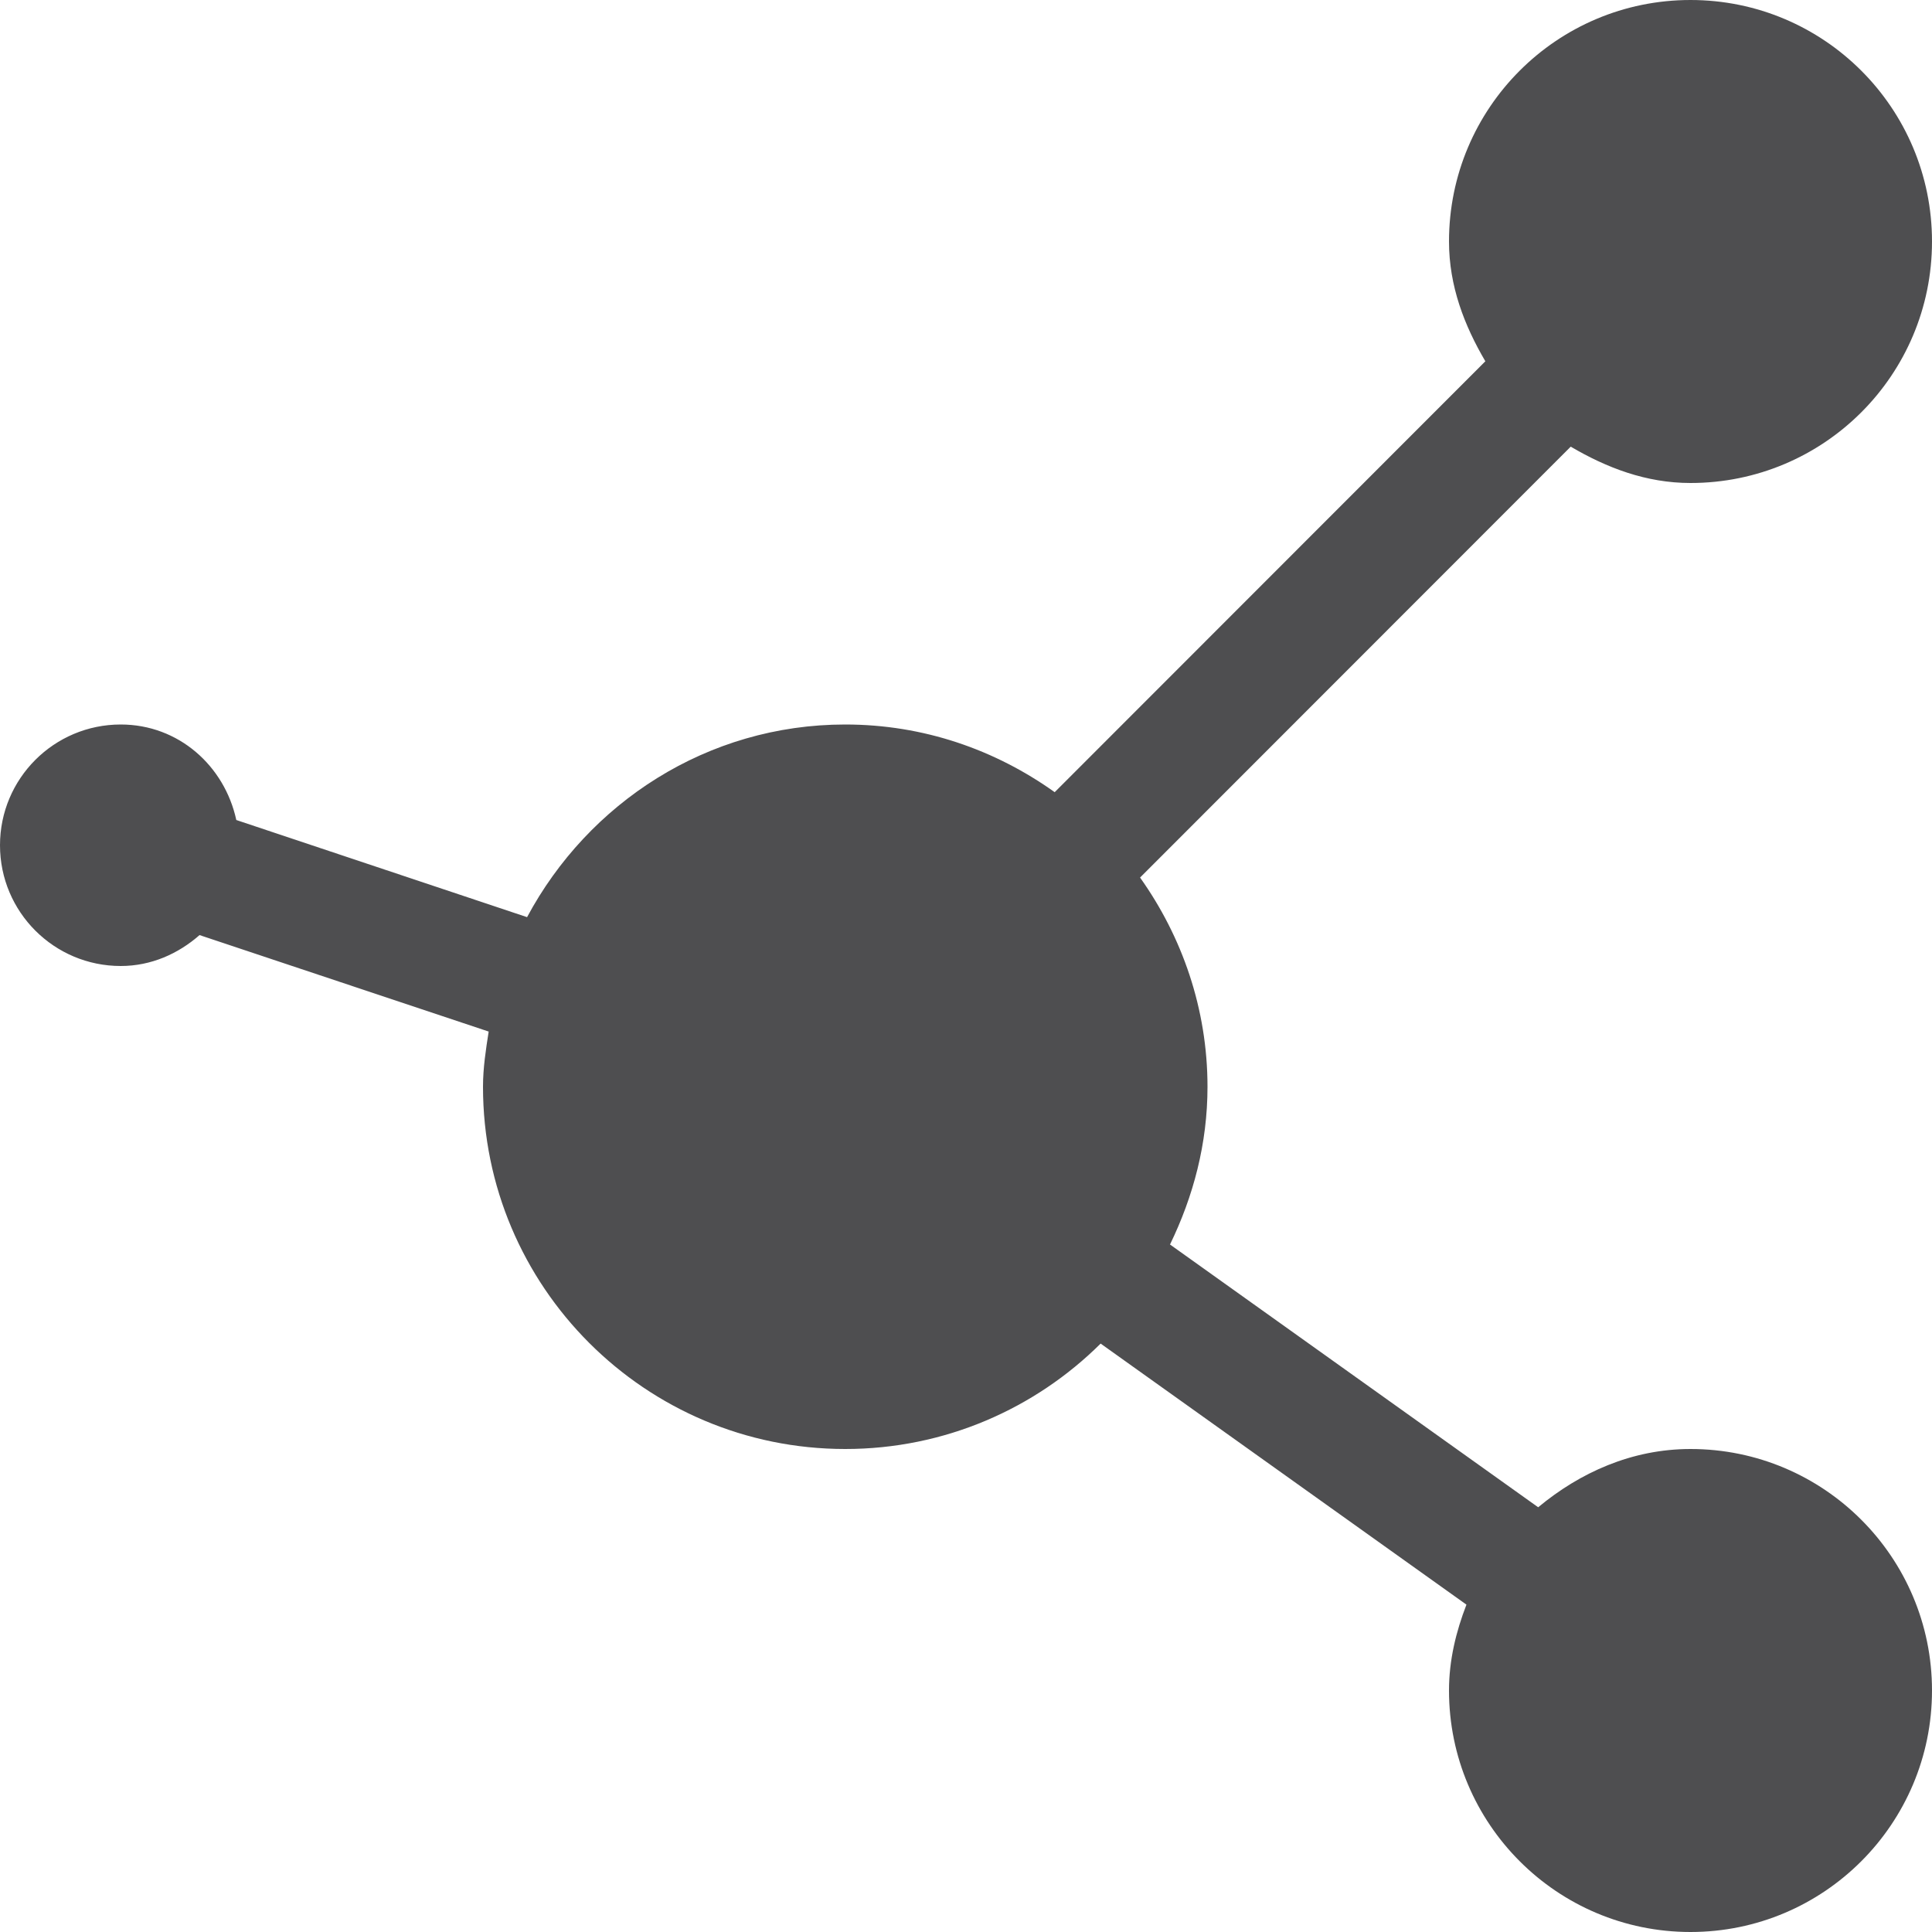
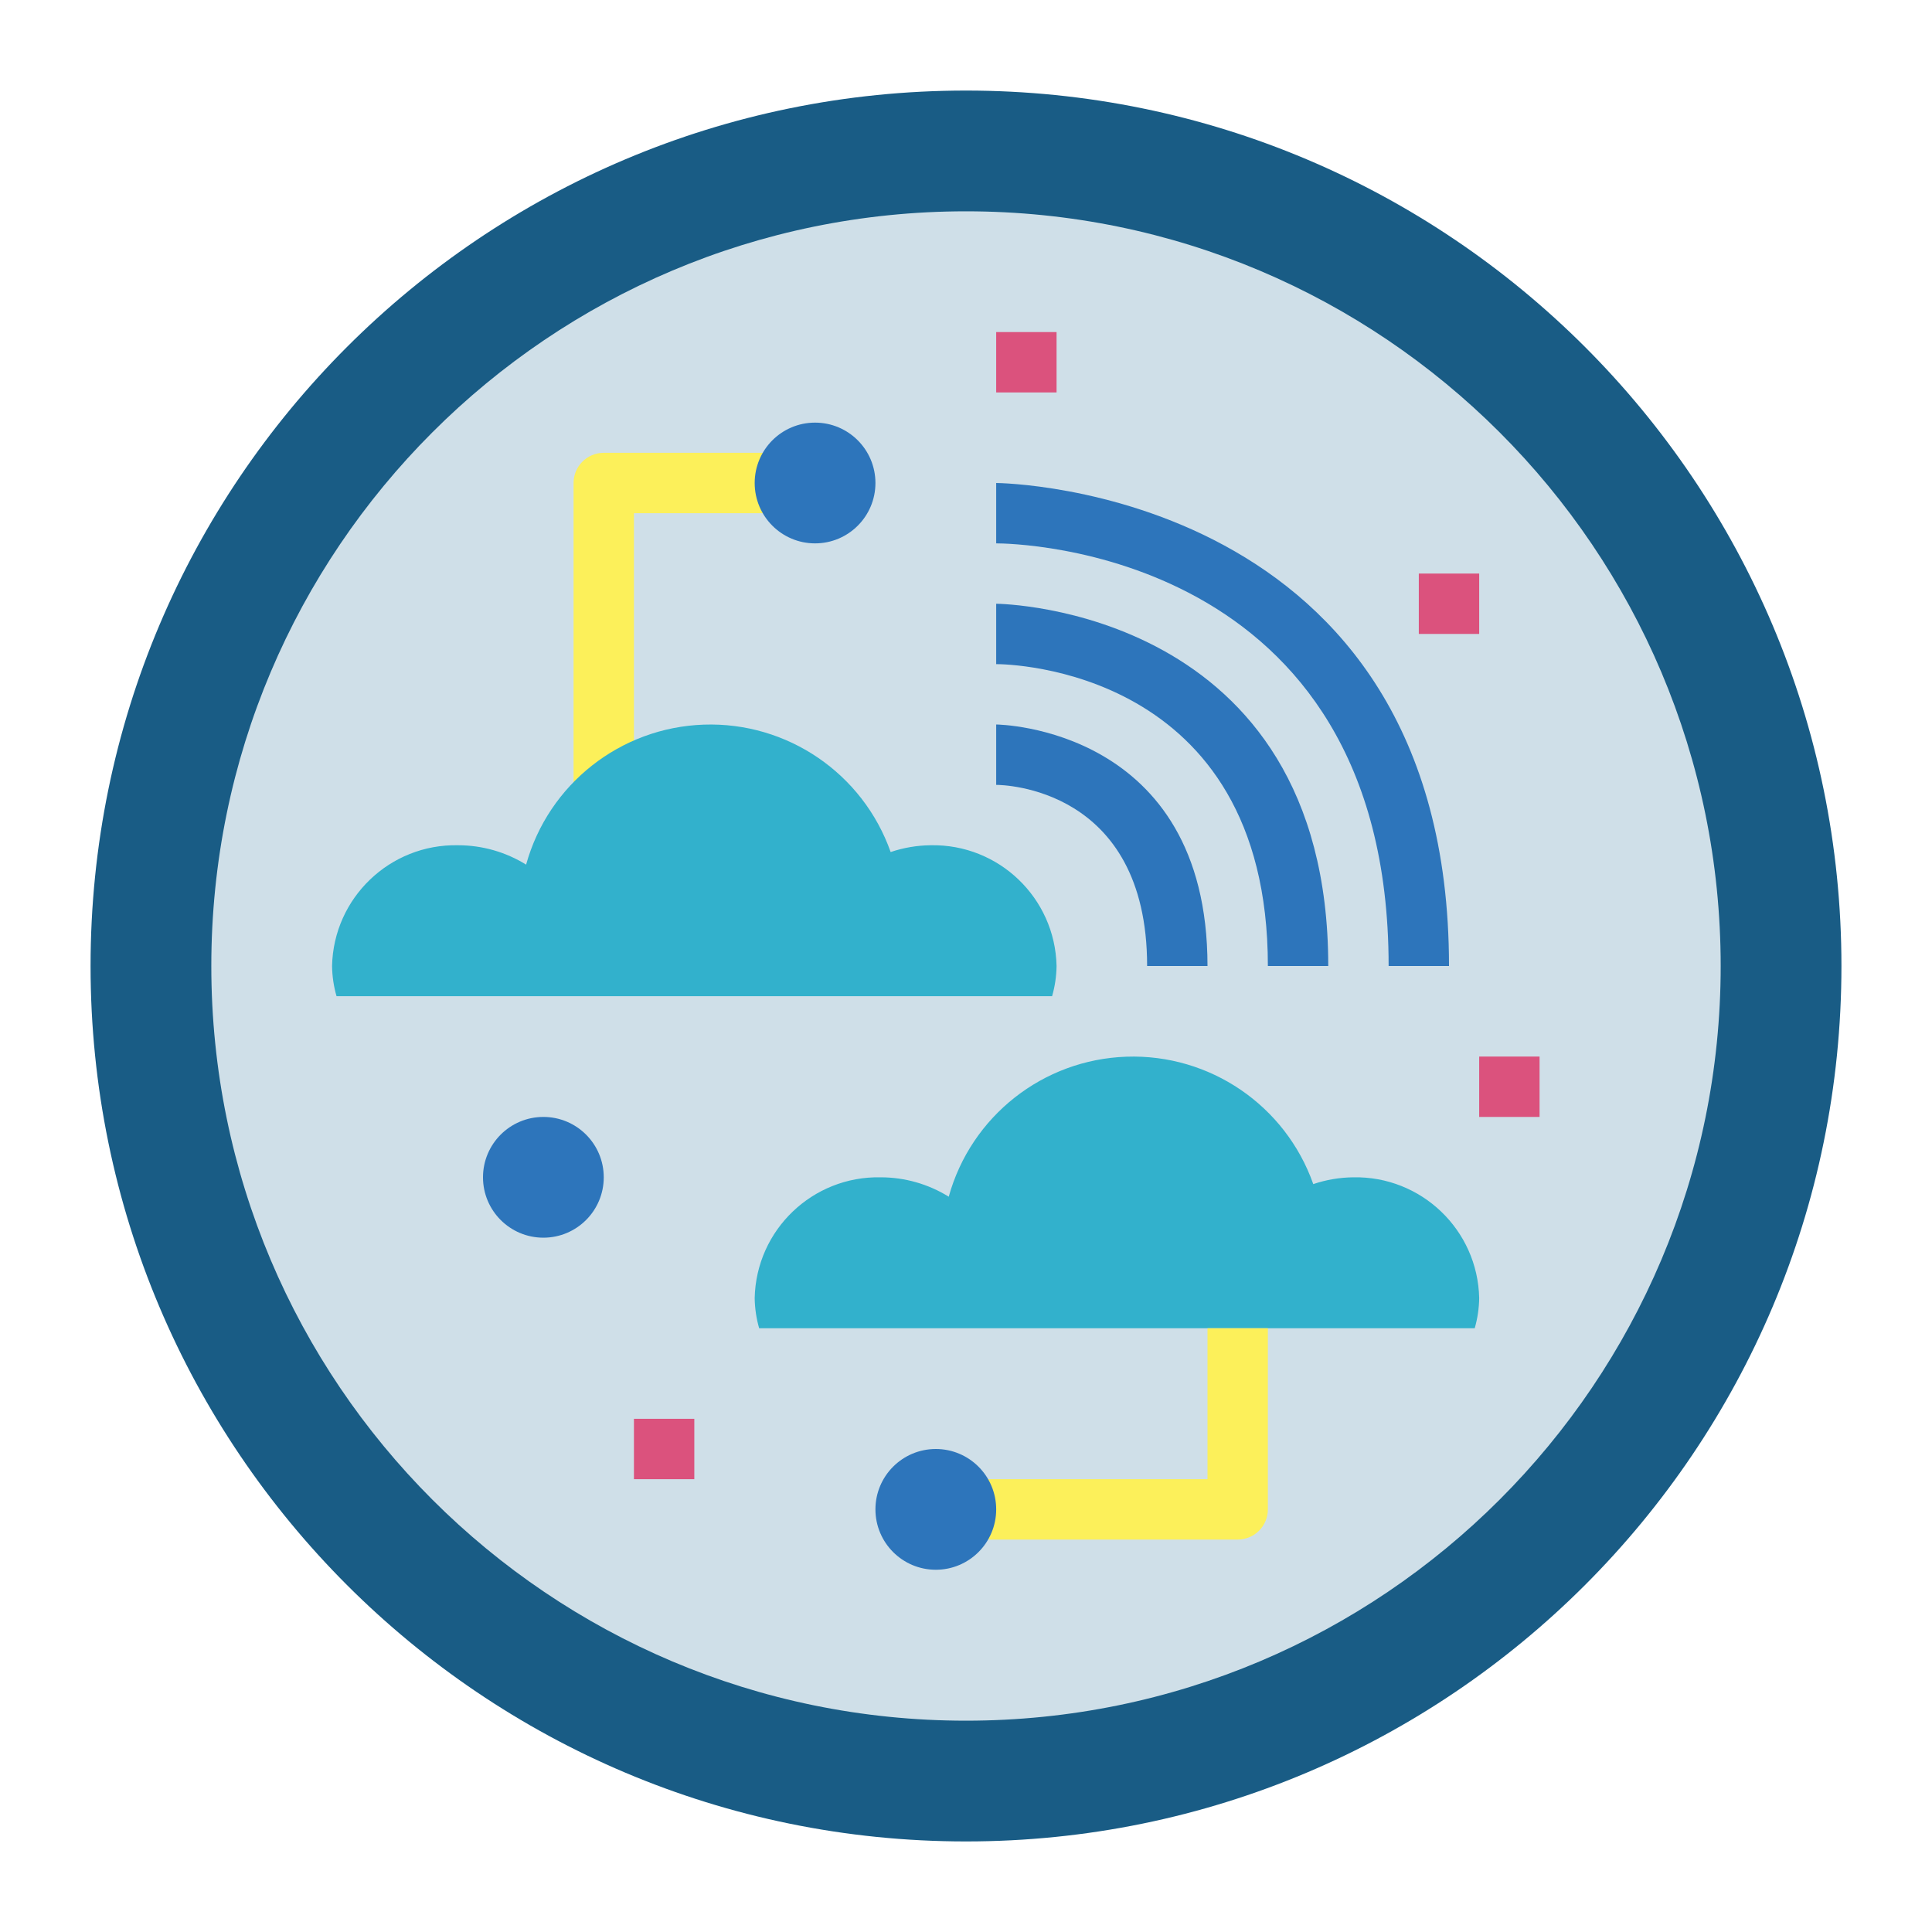
- <svg xmlns="http://www.w3.org/2000/svg" version="1.1" x="0px" y="0px" width="32px" height="32px" viewBox="0 0 32 32" style="enable-background:new 0 0 32 32;" xml:space="preserve">
-   <g id="Layer_1">
- </g>
-   <g id="share">
-     <path style="fill:#4E4E50;" d="M28,24c-0.973,0-1.832,0.391-2.523,0.965l-6.098-4.352C19.766,19.816,20,18.941,20,18   c0-1.293-0.422-2.488-1.117-3.465l7.133-7.137C26.609,7.746,27.262,8,28,8c2.211,0,4-1.789,4-4s-1.789-4-4-4s-4,1.789-4,4   c0,0.738,0.254,1.391,0.602,1.984l-7.133,7.137C16.484,12.418,15.297,12,14,12c-2.289,0-4.258,1.301-5.27,3.191l-4.816-1.609   C3.719,12.684,2.957,12,2,12c-1.105,0-2,0.895-2,2s0.895,2,2,2c0.504,0,0.953-0.203,1.305-0.512l4.789,1.598   C8.047,17.387,8,17.688,8,18c0,3.312,2.688,6,6,6c1.648,0,3.145-0.668,4.23-1.746l6.059,4.324C24.117,27.023,24,27.496,24,28   c0,2.207,1.789,4,4,4s4-1.793,4-4S30.211,24,28,24z" />
+ <svg xmlns="http://www.w3.org/2000/svg" height="512" viewBox="0 0 64 64" width="512">
+   <circle cx="32" cy="32" fill="#195c85" r="29" />
+   <circle cx="32" cy="32" fill="#cfdfe8" r="25" />
+   <path d="m40 32h-2c0-5.932-4.8-6-5-6v-2c.07 0 7 .091 7 8z" fill="#2d75bb" />
+   <path d="m44 32h-2c0-9.886-8.632-10-9-10v-2c.11 0 11 .137 11 12z" fill="#2d75bb" />
+   <path d="m48 32h-2c0-13.841-12.469-14-13-14v-2c.15 0 15 .183 15 16z" fill="#2d75bb" />
+   <path d="m48.852 44a3.807 3.807 0 0 0 .148-1 4.09 4.09 0 0 0 -4.174-4 4.273 4.273 0 0 0 -1.322.225 6.334 6.334 0 0 0 -12.076.417 4.277 4.277 0 0 0 -2.254-.642 4.09 4.09 0 0 0 -4.174 4 3.807 3.807 0 0 0 .148 1z" fill="#32b1cc" />
+   <path d="m21 27h-2v-11a1 1 0 0 1 1-1h6v2h-5z" fill="#fcf05a" />
+   <path d="m41 51h-9v-2h8v-5h2v6a1 1 0 0 1 -1 1z" fill="#fcf05a" />
+   <circle cx="27" cy="16" fill="#2d75bb" r="2" />
+   <circle cx="31" cy="50" fill="#2d75bb" r="2" />
+   <circle cx="18" cy="39" fill="#2d75bb" r="2" />
+   <g fill="#db527d">
+     <path d="m21 47h2v2h-2z" />
+     <path d="m49 35h2v2h-2z" />
+     <path d="m33 11h2v2h-2z" />
+     <path d="m47 19h2v2h-2z" />
  </g>
+   <path d="m34.852 33a3.807 3.807 0 0 0 .148-1 4.09 4.09 0 0 0 -4.174-4 4.273 4.273 0 0 0 -1.322.225 6.334 6.334 0 0 0 -12.076.417 4.277 4.277 0 0 0 -2.254-.642 4.09 4.09 0 0 0 -4.174 4 3.807 3.807 0 0 0 .148 1z" fill="#32b1cc" />
</svg>
